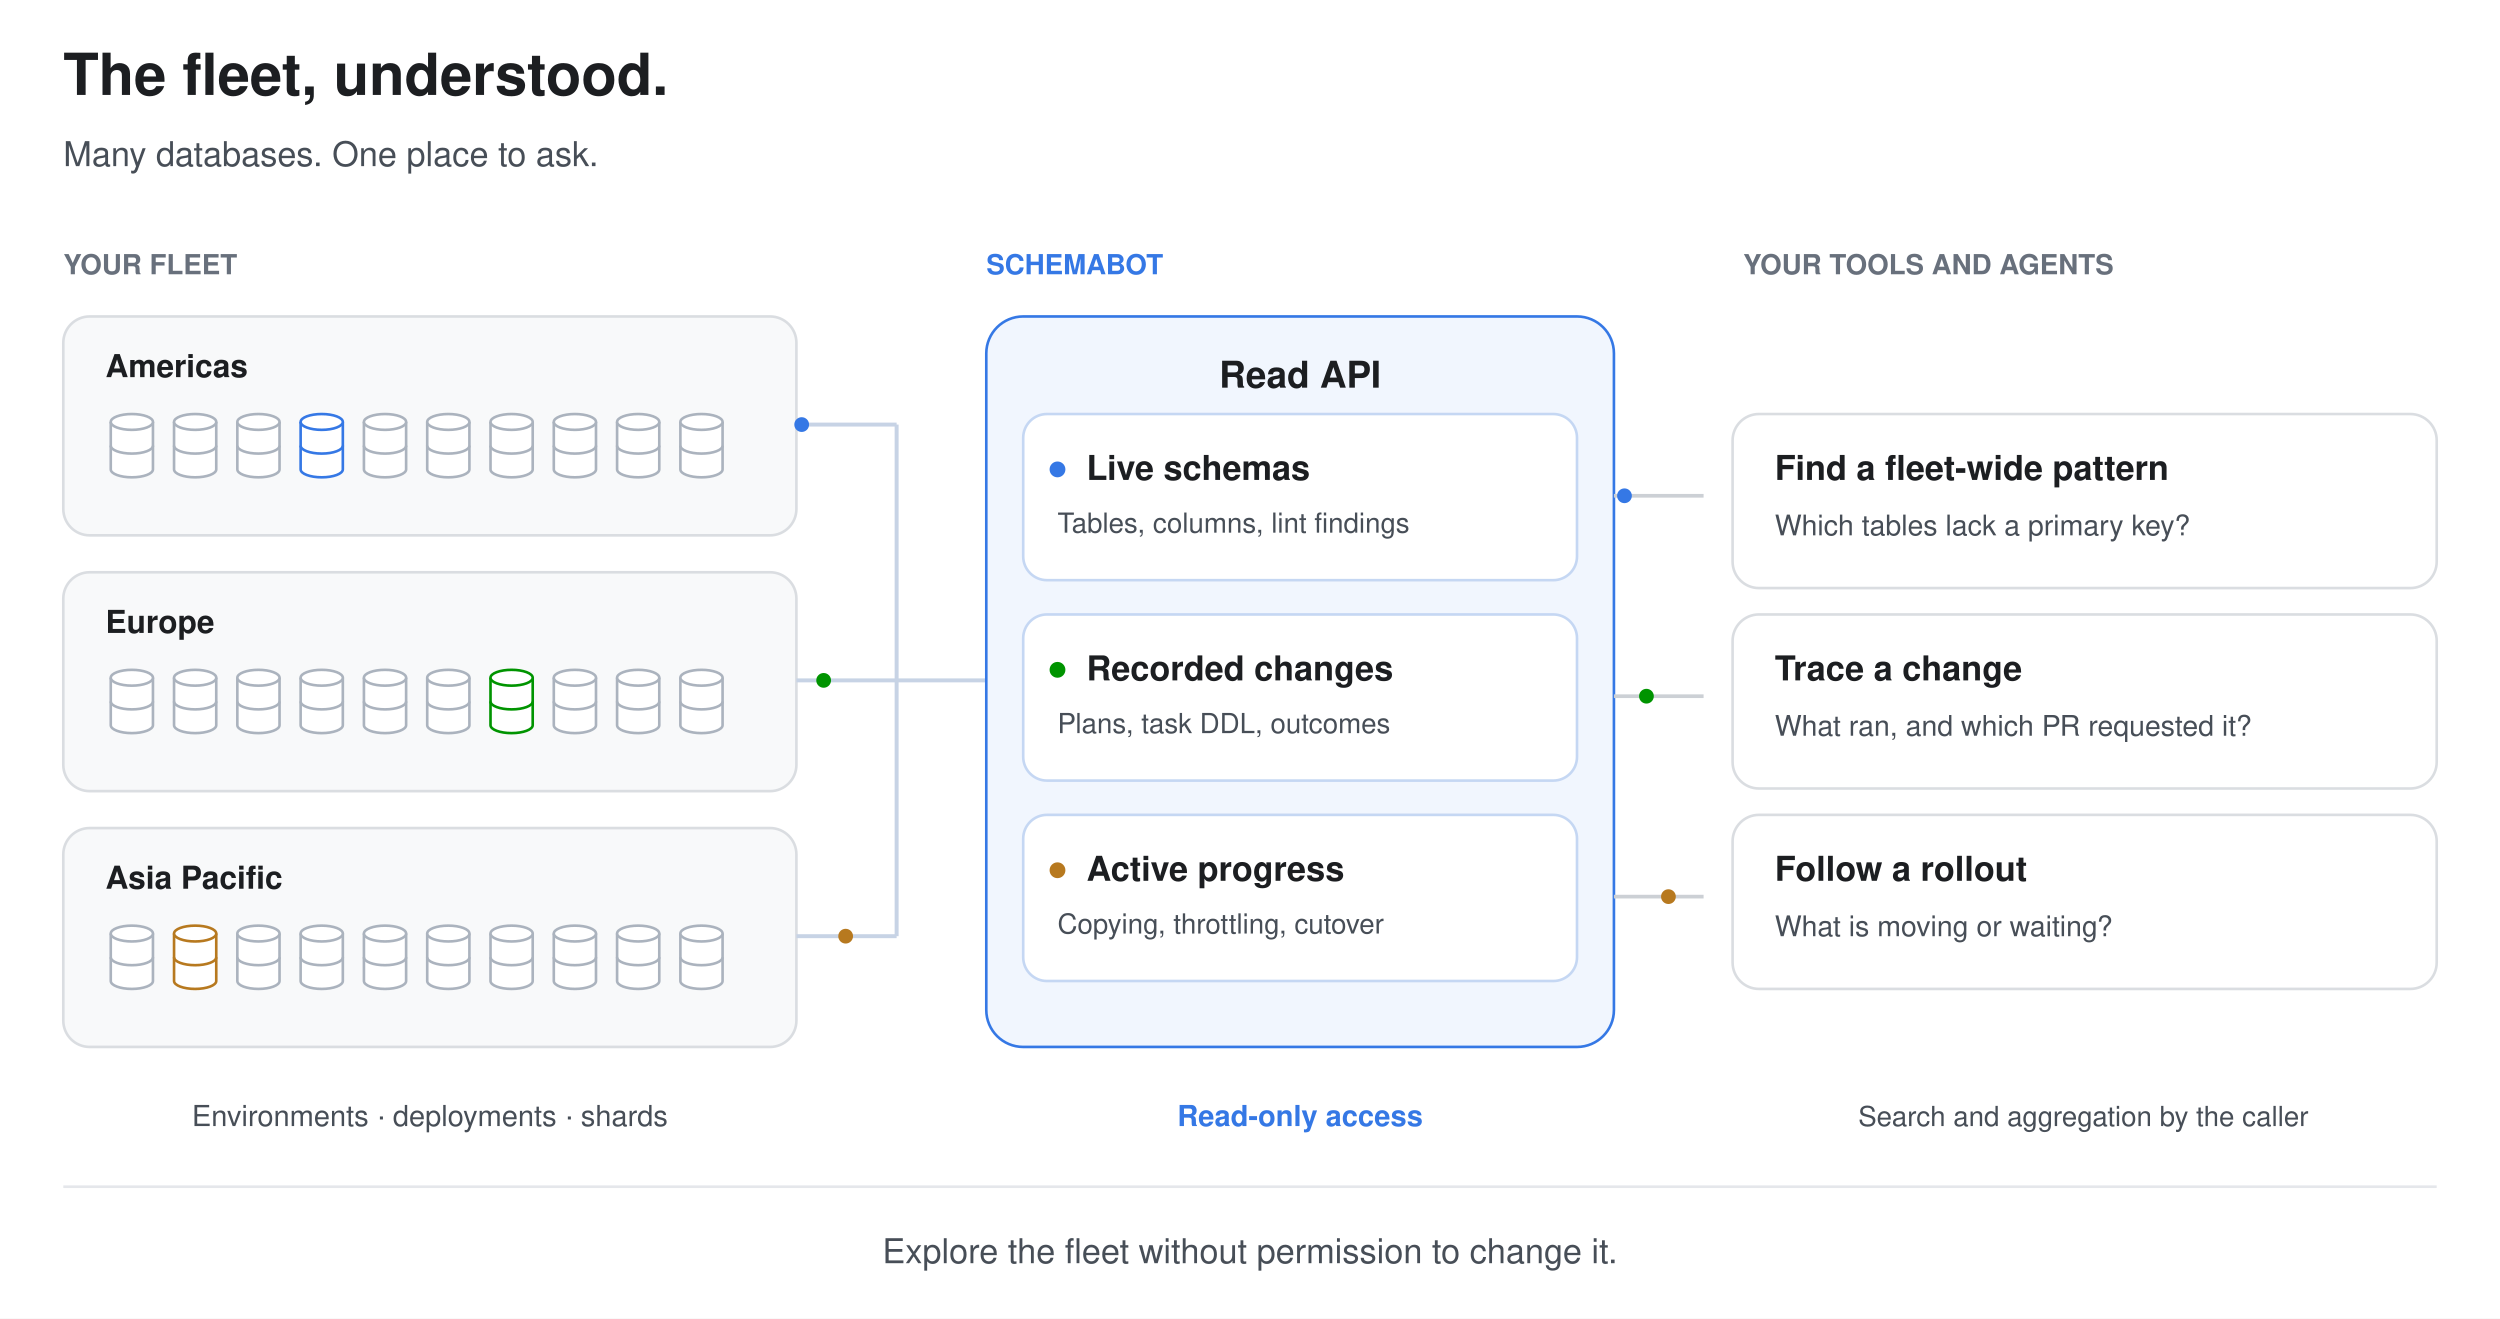
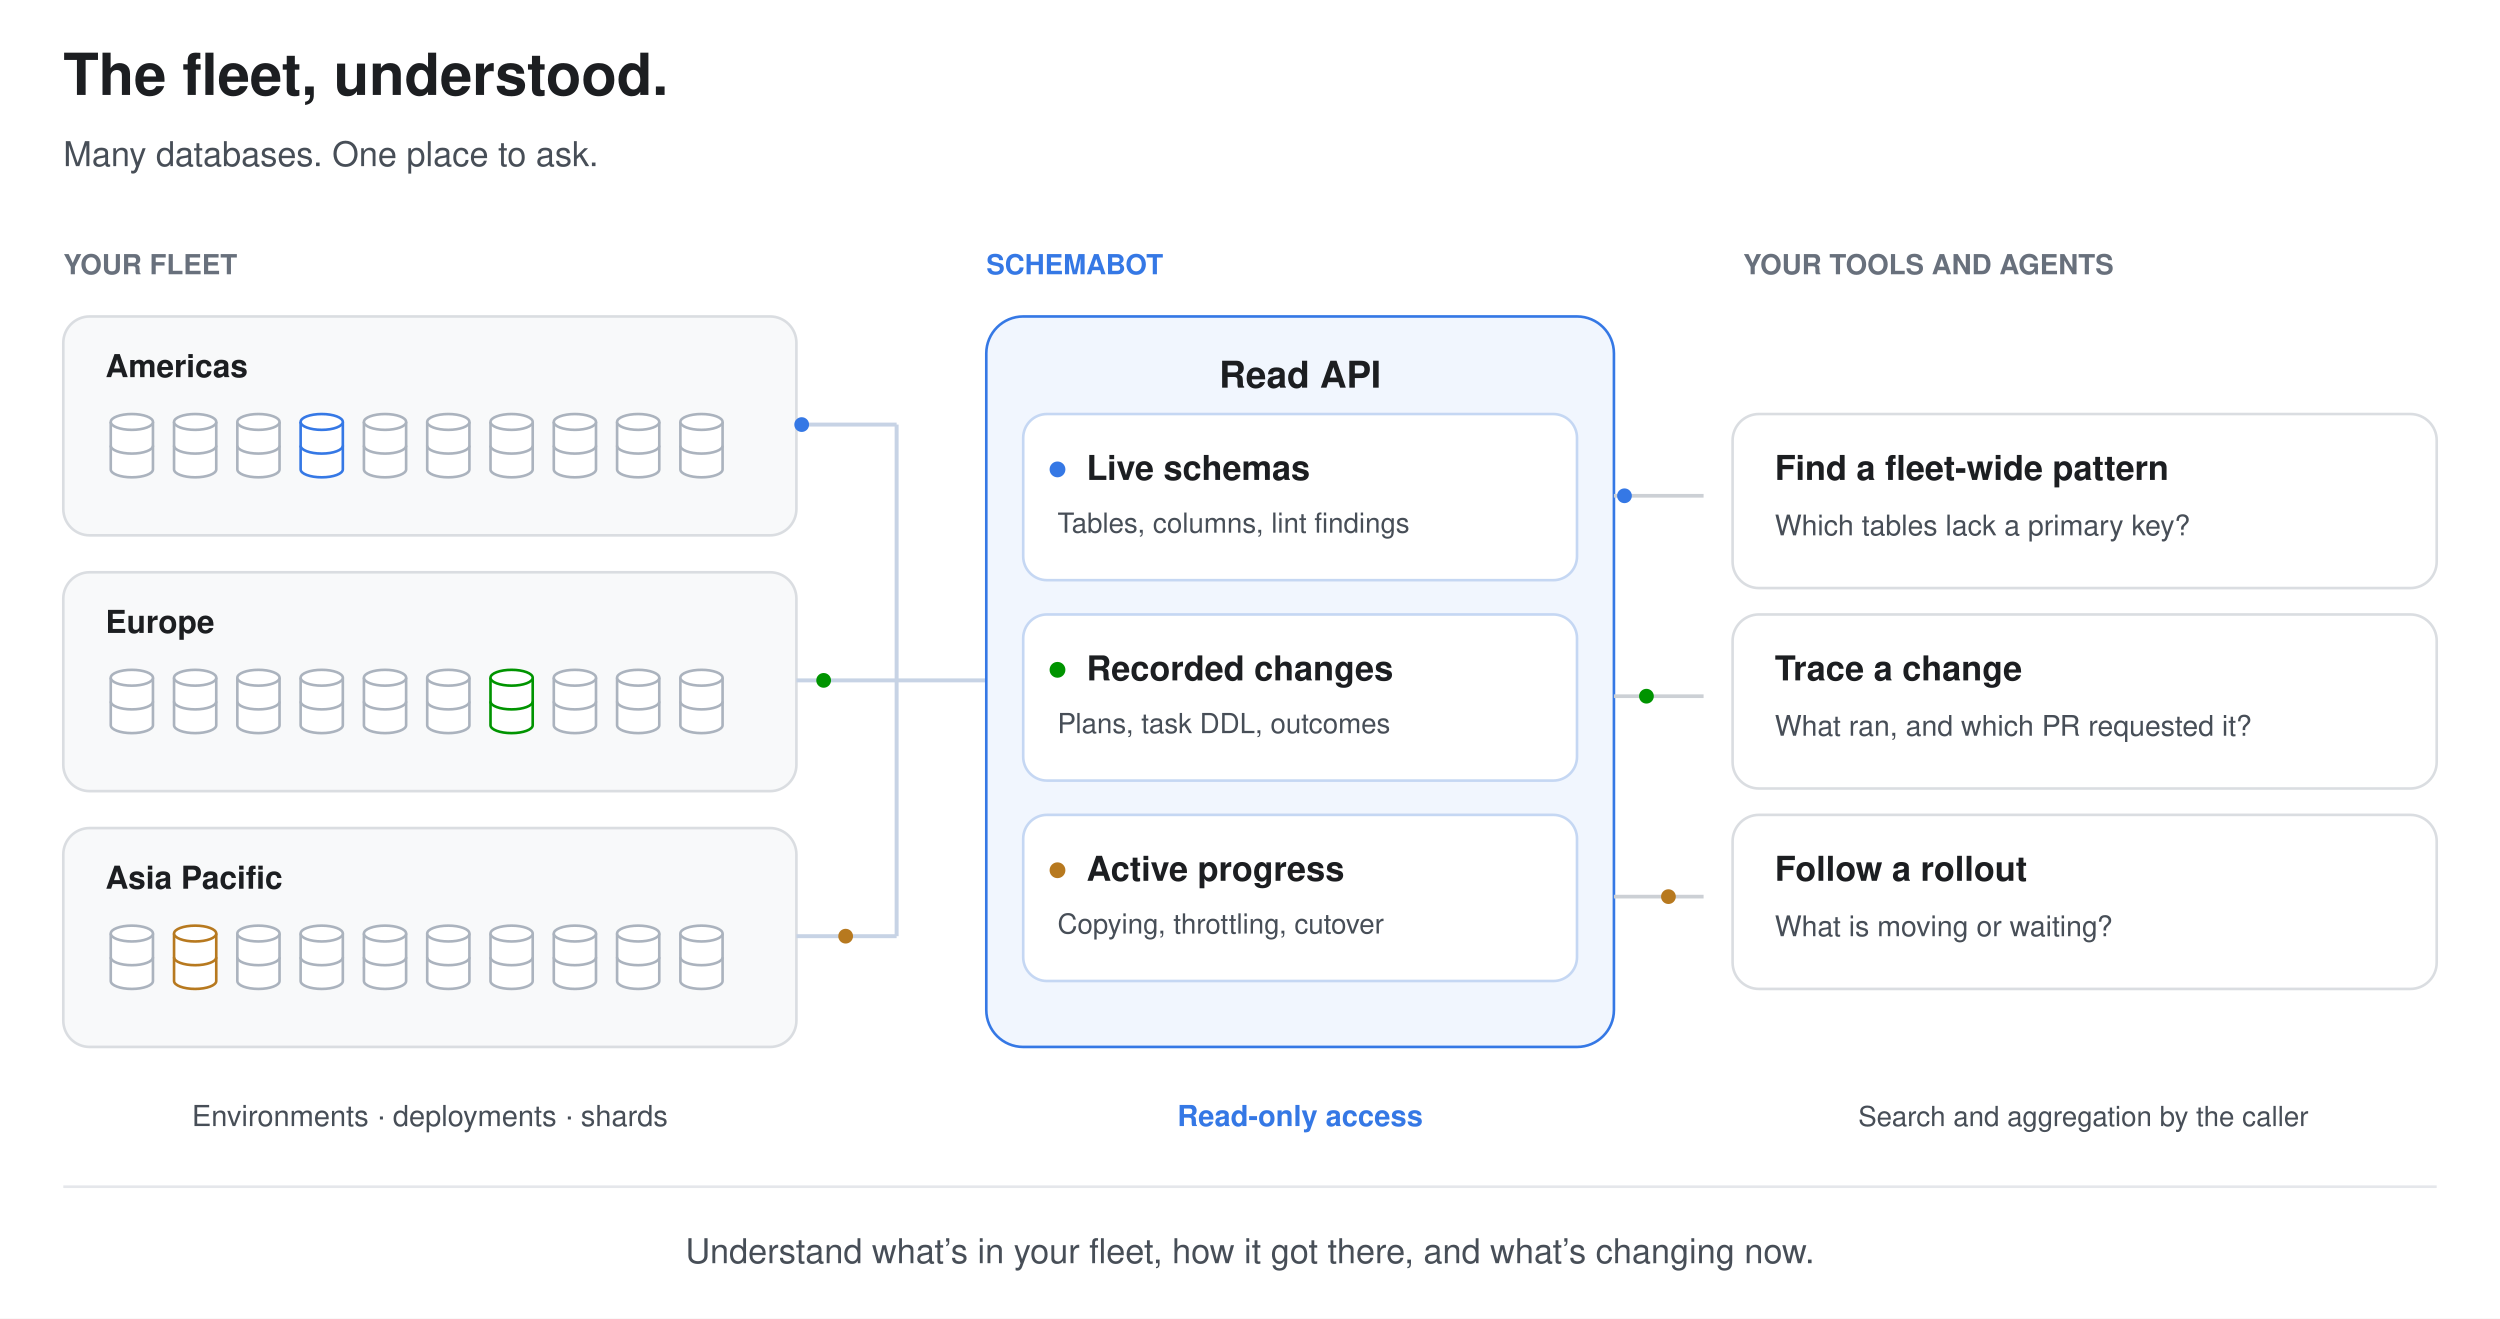
<svg xmlns="http://www.w3.org/2000/svg" width="948" height="500" viewBox="0 0 948 500" role="img" aria-labelledby="title desc" font-family="Helvetica, Arial, sans-serif">
  <rect width="948" height="500" fill="#fff" />
  <text x="24" y="36" font-size="22" fill="#1c1e21" font-weight="600" text-anchor="start">The fleet, understood.</text>
  <text x="24" y="63" font-size="13" fill="#474e57" font-weight="400" text-anchor="start">Many databases. One place to ask.</text>
  <text x="24" y="104" font-size="10.5" fill="#68707c" font-weight="600" text-anchor="start">YOUR FLEET</text>
  <text x="374" y="104" font-size="10.5" fill="#3578e5" font-weight="600" text-anchor="start">SCHEMABOT</text>
  <text x="661" y="104" font-size="10.5" fill="#68707c" font-weight="600" text-anchor="start">YOUR TOOLS AND AGENTS</text>
  <rect x="24" y="120" width="278" height="83" rx="10" fill="#f8f9fa" stroke="#dadde1" />
  <text x="40" y="143" font-size="12" fill="#1c1e21" font-weight="600" text-anchor="start">Americas</text>
  <path d="M42 160 v18 a8 3 0 0 0 16 0 v-18" fill="#ffffff" stroke="#abb3be" />
  <ellipse cx="50" cy="160" rx="8" ry="3" fill="#fff" stroke="#abb3be" />
  <path d="M42 169 a8 3 0 0 0 16 0" fill="none" stroke="#abb3be" />
  <path d="M66 160 v18 a8 3 0 0 0 16 0 v-18" fill="#ffffff" stroke="#abb3be" />
  <ellipse cx="74" cy="160" rx="8" ry="3" fill="#fff" stroke="#abb3be" />
  <path d="M66 169 a8 3 0 0 0 16 0" fill="none" stroke="#abb3be" />
  <path d="M90 160 v18 a8 3 0 0 0 16 0 v-18" fill="#ffffff" stroke="#abb3be" />
  <ellipse cx="98" cy="160" rx="8" ry="3" fill="#fff" stroke="#abb3be" />
  <path d="M90 169 a8 3 0 0 0 16 0" fill="none" stroke="#abb3be" />
  <path d="M114 160 v18 a8 3 0 0 0 16 0 v-18" fill="#ffffff" stroke="#3578e5" />
  <ellipse cx="122" cy="160" rx="8" ry="3" fill="#fff" stroke="#3578e5" />
  <path d="M114 169 a8 3 0 0 0 16 0" fill="none" stroke="#3578e5" />
  <path d="M138 160 v18 a8 3 0 0 0 16 0 v-18" fill="#ffffff" stroke="#abb3be" />
  <ellipse cx="146" cy="160" rx="8" ry="3" fill="#fff" stroke="#abb3be" />
  <path d="M138 169 a8 3 0 0 0 16 0" fill="none" stroke="#abb3be" />
  <path d="M162 160 v18 a8 3 0 0 0 16 0 v-18" fill="#ffffff" stroke="#abb3be" />
  <ellipse cx="170" cy="160" rx="8" ry="3" fill="#fff" stroke="#abb3be" />
  <path d="M162 169 a8 3 0 0 0 16 0" fill="none" stroke="#abb3be" />
  <path d="M186 160 v18 a8 3 0 0 0 16 0 v-18" fill="#ffffff" stroke="#abb3be" />
  <ellipse cx="194" cy="160" rx="8" ry="3" fill="#fff" stroke="#abb3be" />
  <path d="M186 169 a8 3 0 0 0 16 0" fill="none" stroke="#abb3be" />
  <path d="M210 160 v18 a8 3 0 0 0 16 0 v-18" fill="#ffffff" stroke="#abb3be" />
  <ellipse cx="218" cy="160" rx="8" ry="3" fill="#fff" stroke="#abb3be" />
  <path d="M210 169 a8 3 0 0 0 16 0" fill="none" stroke="#abb3be" />
  <path d="M234 160 v18 a8 3 0 0 0 16 0 v-18" fill="#ffffff" stroke="#abb3be" />
  <ellipse cx="242" cy="160" rx="8" ry="3" fill="#fff" stroke="#abb3be" />
  <path d="M234 169 a8 3 0 0 0 16 0" fill="none" stroke="#abb3be" />
  <path d="M258 160 v18 a8 3 0 0 0 16 0 v-18" fill="#ffffff" stroke="#abb3be" />
  <ellipse cx="266" cy="160" rx="8" ry="3" fill="#fff" stroke="#abb3be" />
  <path d="M258 169 a8 3 0 0 0 16 0" fill="none" stroke="#abb3be" />
  <path d="M302 161 H340" fill="none" stroke="#c7d3e5" stroke-width="1.5" />
  <circle cx="304.00" cy="161" r="2.8" fill="#3578e5" />
  <rect x="24" y="217" width="278" height="83" rx="10" fill="#f8f9fa" stroke="#dadde1" />
  <text x="40" y="240" font-size="12" fill="#1c1e21" font-weight="600" text-anchor="start">Europe</text>
  <path d="M42 257 v18 a8 3 0 0 0 16 0 v-18" fill="#ffffff" stroke="#abb3be" />
  <ellipse cx="50" cy="257" rx="8" ry="3" fill="#fff" stroke="#abb3be" />
  <path d="M42 266 a8 3 0 0 0 16 0" fill="none" stroke="#abb3be" />
  <path d="M66 257 v18 a8 3 0 0 0 16 0 v-18" fill="#ffffff" stroke="#abb3be" />
  <ellipse cx="74" cy="257" rx="8" ry="3" fill="#fff" stroke="#abb3be" />
  <path d="M66 266 a8 3 0 0 0 16 0" fill="none" stroke="#abb3be" />
  <path d="M90 257 v18 a8 3 0 0 0 16 0 v-18" fill="#ffffff" stroke="#abb3be" />
  <ellipse cx="98" cy="257" rx="8" ry="3" fill="#fff" stroke="#abb3be" />
  <path d="M90 266 a8 3 0 0 0 16 0" fill="none" stroke="#abb3be" />
  <path d="M114 257 v18 a8 3 0 0 0 16 0 v-18" fill="#ffffff" stroke="#abb3be" />
  <ellipse cx="122" cy="257" rx="8" ry="3" fill="#fff" stroke="#abb3be" />
  <path d="M114 266 a8 3 0 0 0 16 0" fill="none" stroke="#abb3be" />
  <path d="M138 257 v18 a8 3 0 0 0 16 0 v-18" fill="#ffffff" stroke="#abb3be" />
  <ellipse cx="146" cy="257" rx="8" ry="3" fill="#fff" stroke="#abb3be" />
  <path d="M138 266 a8 3 0 0 0 16 0" fill="none" stroke="#abb3be" />
  <path d="M162 257 v18 a8 3 0 0 0 16 0 v-18" fill="#ffffff" stroke="#abb3be" />
  <ellipse cx="170" cy="257" rx="8" ry="3" fill="#fff" stroke="#abb3be" />
  <path d="M162 266 a8 3 0 0 0 16 0" fill="none" stroke="#abb3be" />
  <path d="M186 257 v18 a8 3 0 0 0 16 0 v-18" fill="#ffffff" stroke="#009400" />
  <ellipse cx="194" cy="257" rx="8" ry="3" fill="#fff" stroke="#009400" />
  <path d="M186 266 a8 3 0 0 0 16 0" fill="none" stroke="#009400" />
  <path d="M210 257 v18 a8 3 0 0 0 16 0 v-18" fill="#ffffff" stroke="#abb3be" />
  <ellipse cx="218" cy="257" rx="8" ry="3" fill="#fff" stroke="#abb3be" />
  <path d="M210 266 a8 3 0 0 0 16 0" fill="none" stroke="#abb3be" />
  <path d="M234 257 v18 a8 3 0 0 0 16 0 v-18" fill="#ffffff" stroke="#abb3be" />
  <ellipse cx="242" cy="257" rx="8" ry="3" fill="#fff" stroke="#abb3be" />
  <path d="M234 266 a8 3 0 0 0 16 0" fill="none" stroke="#abb3be" />
  <path d="M258 257 v18 a8 3 0 0 0 16 0 v-18" fill="#ffffff" stroke="#abb3be" />
  <ellipse cx="266" cy="257" rx="8" ry="3" fill="#fff" stroke="#abb3be" />
  <path d="M258 266 a8 3 0 0 0 16 0" fill="none" stroke="#abb3be" />
  <path d="M302 258 H340" fill="none" stroke="#c7d3e5" stroke-width="1.5" />
  <circle cx="312.33" cy="258" r="2.8" fill="#009400" />
  <rect x="24" y="314" width="278" height="83" rx="10" fill="#f8f9fa" stroke="#dadde1" />
  <text x="40" y="337" font-size="12" fill="#1c1e21" font-weight="600" text-anchor="start">Asia Pacific</text>
  <path d="M42 354 v18 a8 3 0 0 0 16 0 v-18" fill="#ffffff" stroke="#abb3be" />
  <ellipse cx="50" cy="354" rx="8" ry="3" fill="#fff" stroke="#abb3be" />
  <path d="M42 363 a8 3 0 0 0 16 0" fill="none" stroke="#abb3be" />
  <path d="M66 354 v18 a8 3 0 0 0 16 0 v-18" fill="#ffffff" stroke="#b7791f" />
  <ellipse cx="74" cy="354" rx="8" ry="3" fill="#fff" stroke="#b7791f" />
  <path d="M66 363 a8 3 0 0 0 16 0" fill="none" stroke="#b7791f" />
  <path d="M90 354 v18 a8 3 0 0 0 16 0 v-18" fill="#ffffff" stroke="#abb3be" />
  <ellipse cx="98" cy="354" rx="8" ry="3" fill="#fff" stroke="#abb3be" />
  <path d="M90 363 a8 3 0 0 0 16 0" fill="none" stroke="#abb3be" />
  <path d="M114 354 v18 a8 3 0 0 0 16 0 v-18" fill="#ffffff" stroke="#abb3be" />
  <ellipse cx="122" cy="354" rx="8" ry="3" fill="#fff" stroke="#abb3be" />
  <path d="M114 363 a8 3 0 0 0 16 0" fill="none" stroke="#abb3be" />
  <path d="M138 354 v18 a8 3 0 0 0 16 0 v-18" fill="#ffffff" stroke="#abb3be" />
  <ellipse cx="146" cy="354" rx="8" ry="3" fill="#fff" stroke="#abb3be" />
  <path d="M138 363 a8 3 0 0 0 16 0" fill="none" stroke="#abb3be" />
  <path d="M162 354 v18 a8 3 0 0 0 16 0 v-18" fill="#ffffff" stroke="#abb3be" />
  <ellipse cx="170" cy="354" rx="8" ry="3" fill="#fff" stroke="#abb3be" />
  <path d="M162 363 a8 3 0 0 0 16 0" fill="none" stroke="#abb3be" />
  <path d="M186 354 v18 a8 3 0 0 0 16 0 v-18" fill="#ffffff" stroke="#abb3be" />
  <ellipse cx="194" cy="354" rx="8" ry="3" fill="#fff" stroke="#abb3be" />
  <path d="M186 363 a8 3 0 0 0 16 0" fill="none" stroke="#abb3be" />
  <path d="M210 354 v18 a8 3 0 0 0 16 0 v-18" fill="#ffffff" stroke="#abb3be" />
  <ellipse cx="218" cy="354" rx="8" ry="3" fill="#fff" stroke="#abb3be" />
  <path d="M210 363 a8 3 0 0 0 16 0" fill="none" stroke="#abb3be" />
  <path d="M234 354 v18 a8 3 0 0 0 16 0 v-18" fill="#ffffff" stroke="#abb3be" />
  <ellipse cx="242" cy="354" rx="8" ry="3" fill="#fff" stroke="#abb3be" />
  <path d="M234 363 a8 3 0 0 0 16 0" fill="none" stroke="#abb3be" />
  <path d="M258 354 v18 a8 3 0 0 0 16 0 v-18" fill="#ffffff" stroke="#abb3be" />
  <ellipse cx="266" cy="354" rx="8" ry="3" fill="#fff" stroke="#abb3be" />
  <path d="M258 363 a8 3 0 0 0 16 0" fill="none" stroke="#abb3be" />
  <path d="M302 355 H340" fill="none" stroke="#c7d3e5" stroke-width="1.5" />
  <circle cx="320.67" cy="355" r="2.8" fill="#b7791f" />
  <path d="M340 161 L340 355" fill="none" stroke="#c7d3e5" stroke-width="1.5" />
  <path d="M340 258 L374 258" fill="none" stroke="#c7d3e5" stroke-width="1.5" />
  <rect x="374" y="120" width="238" height="277" rx="14" fill="#f1f6fe" stroke="#3578e5" />
  <text x="493" y="147" font-size="14" fill="#1c1e21" font-weight="600" text-anchor="middle">Read API</text>
  <rect x="388" y="157" width="210" height="63" rx="9" fill="#fff" stroke="#c5d7f3" />
  <circle cx="401" cy="178" r="3" fill="#3578e5" />
  <text x="412" y="182" font-size="13" fill="#1c1e21" font-weight="600" text-anchor="start">Live schemas</text>
  <text x="401" y="202" font-size="10.5" fill="#474e57" font-weight="400" text-anchor="start">Tables, columns, lint findings</text>
  <rect x="388" y="233" width="210" height="63" rx="9" fill="#fff" stroke="#c5d7f3" />
  <circle cx="401" cy="254" r="3" fill="#009400" />
  <text x="412" y="258" font-size="13" fill="#1c1e21" font-weight="600" text-anchor="start">Recorded changes</text>
  <text x="401" y="278" font-size="10.5" fill="#474e57" font-weight="400" text-anchor="start">Plans, task DDL, outcomes</text>
  <rect x="388" y="309" width="210" height="63" rx="9" fill="#fff" stroke="#c5d7f3" />
  <circle cx="401" cy="330" r="3" fill="#b7791f" />
  <text x="412" y="334" font-size="13" fill="#1c1e21" font-weight="600" text-anchor="start">Active progress</text>
  <text x="401" y="354" font-size="10.5" fill="#474e57" font-weight="400" text-anchor="start">Copying, throttling, cutover</text>
  <path d="M612 188 L646 188" fill="none" stroke="#ccd0d5" stroke-width="1.4" />
  <circle cx="616.00" cy="188" r="2.8" fill="#3578e5" />
  <rect x="657" y="157" width="267" height="66" rx="10" fill="#fff" stroke="#dadde1" />
  <text x="673" y="182" font-size="13" fill="#1c1e21" font-weight="600" text-anchor="start">Find a fleet-wide pattern</text>
  <text x="673" y="203" font-size="10.8" fill="#474e57" font-weight="400" text-anchor="start">Which tables lack a primary key?</text>
  <path d="M612 264 L646 264" fill="none" stroke="#ccd0d5" stroke-width="1.4" />
  <circle cx="624.33" cy="264" r="2.8" fill="#009400" />
  <rect x="657" y="233" width="267" height="66" rx="10" fill="#fff" stroke="#dadde1" />
  <text x="673" y="258" font-size="13" fill="#1c1e21" font-weight="600" text-anchor="start">Trace a change</text>
  <text x="673" y="279" font-size="10.8" fill="#474e57" font-weight="400" text-anchor="start">What ran, and which PR requested it?</text>
  <path d="M612 340 L646 340" fill="none" stroke="#ccd0d5" stroke-width="1.4" />
  <circle cx="632.67" cy="340" r="2.8" fill="#b7791f" />
  <rect x="657" y="309" width="267" height="66" rx="10" fill="#fff" stroke="#dadde1" />
  <text x="673" y="334" font-size="13" fill="#1c1e21" font-weight="600" text-anchor="start">Follow a rollout</text>
  <text x="673" y="355" font-size="10.8" fill="#474e57" font-weight="400" text-anchor="start">What is moving or waiting?</text>
  <text x="163" y="427" font-size="11" fill="#474e57" font-weight="400" text-anchor="middle">Environments · deployments · shards</text>
  <text x="493" y="427" font-size="11" fill="#3578e5" font-weight="600" text-anchor="middle">Read-only access</text>
  <text x="790" y="427" font-size="10.5" fill="#474e57" font-weight="400" text-anchor="middle">Search and aggregation by the caller</text>
  <path d="M24 450 L924 450" fill="none" stroke="#e5e7eb" stroke-width="1" />
-   <text x="474" y="479" font-size="13" fill="#474e57" font-weight="400" text-anchor="middle">Explore the fleet without permission to change it.</text>
+   <text x="474" y="479" font-size="13" fill="#474e57" font-weight="400" text-anchor="middle">Understand what’s in your fleet, how it got there, and what’s changing now.</text>
</svg>
